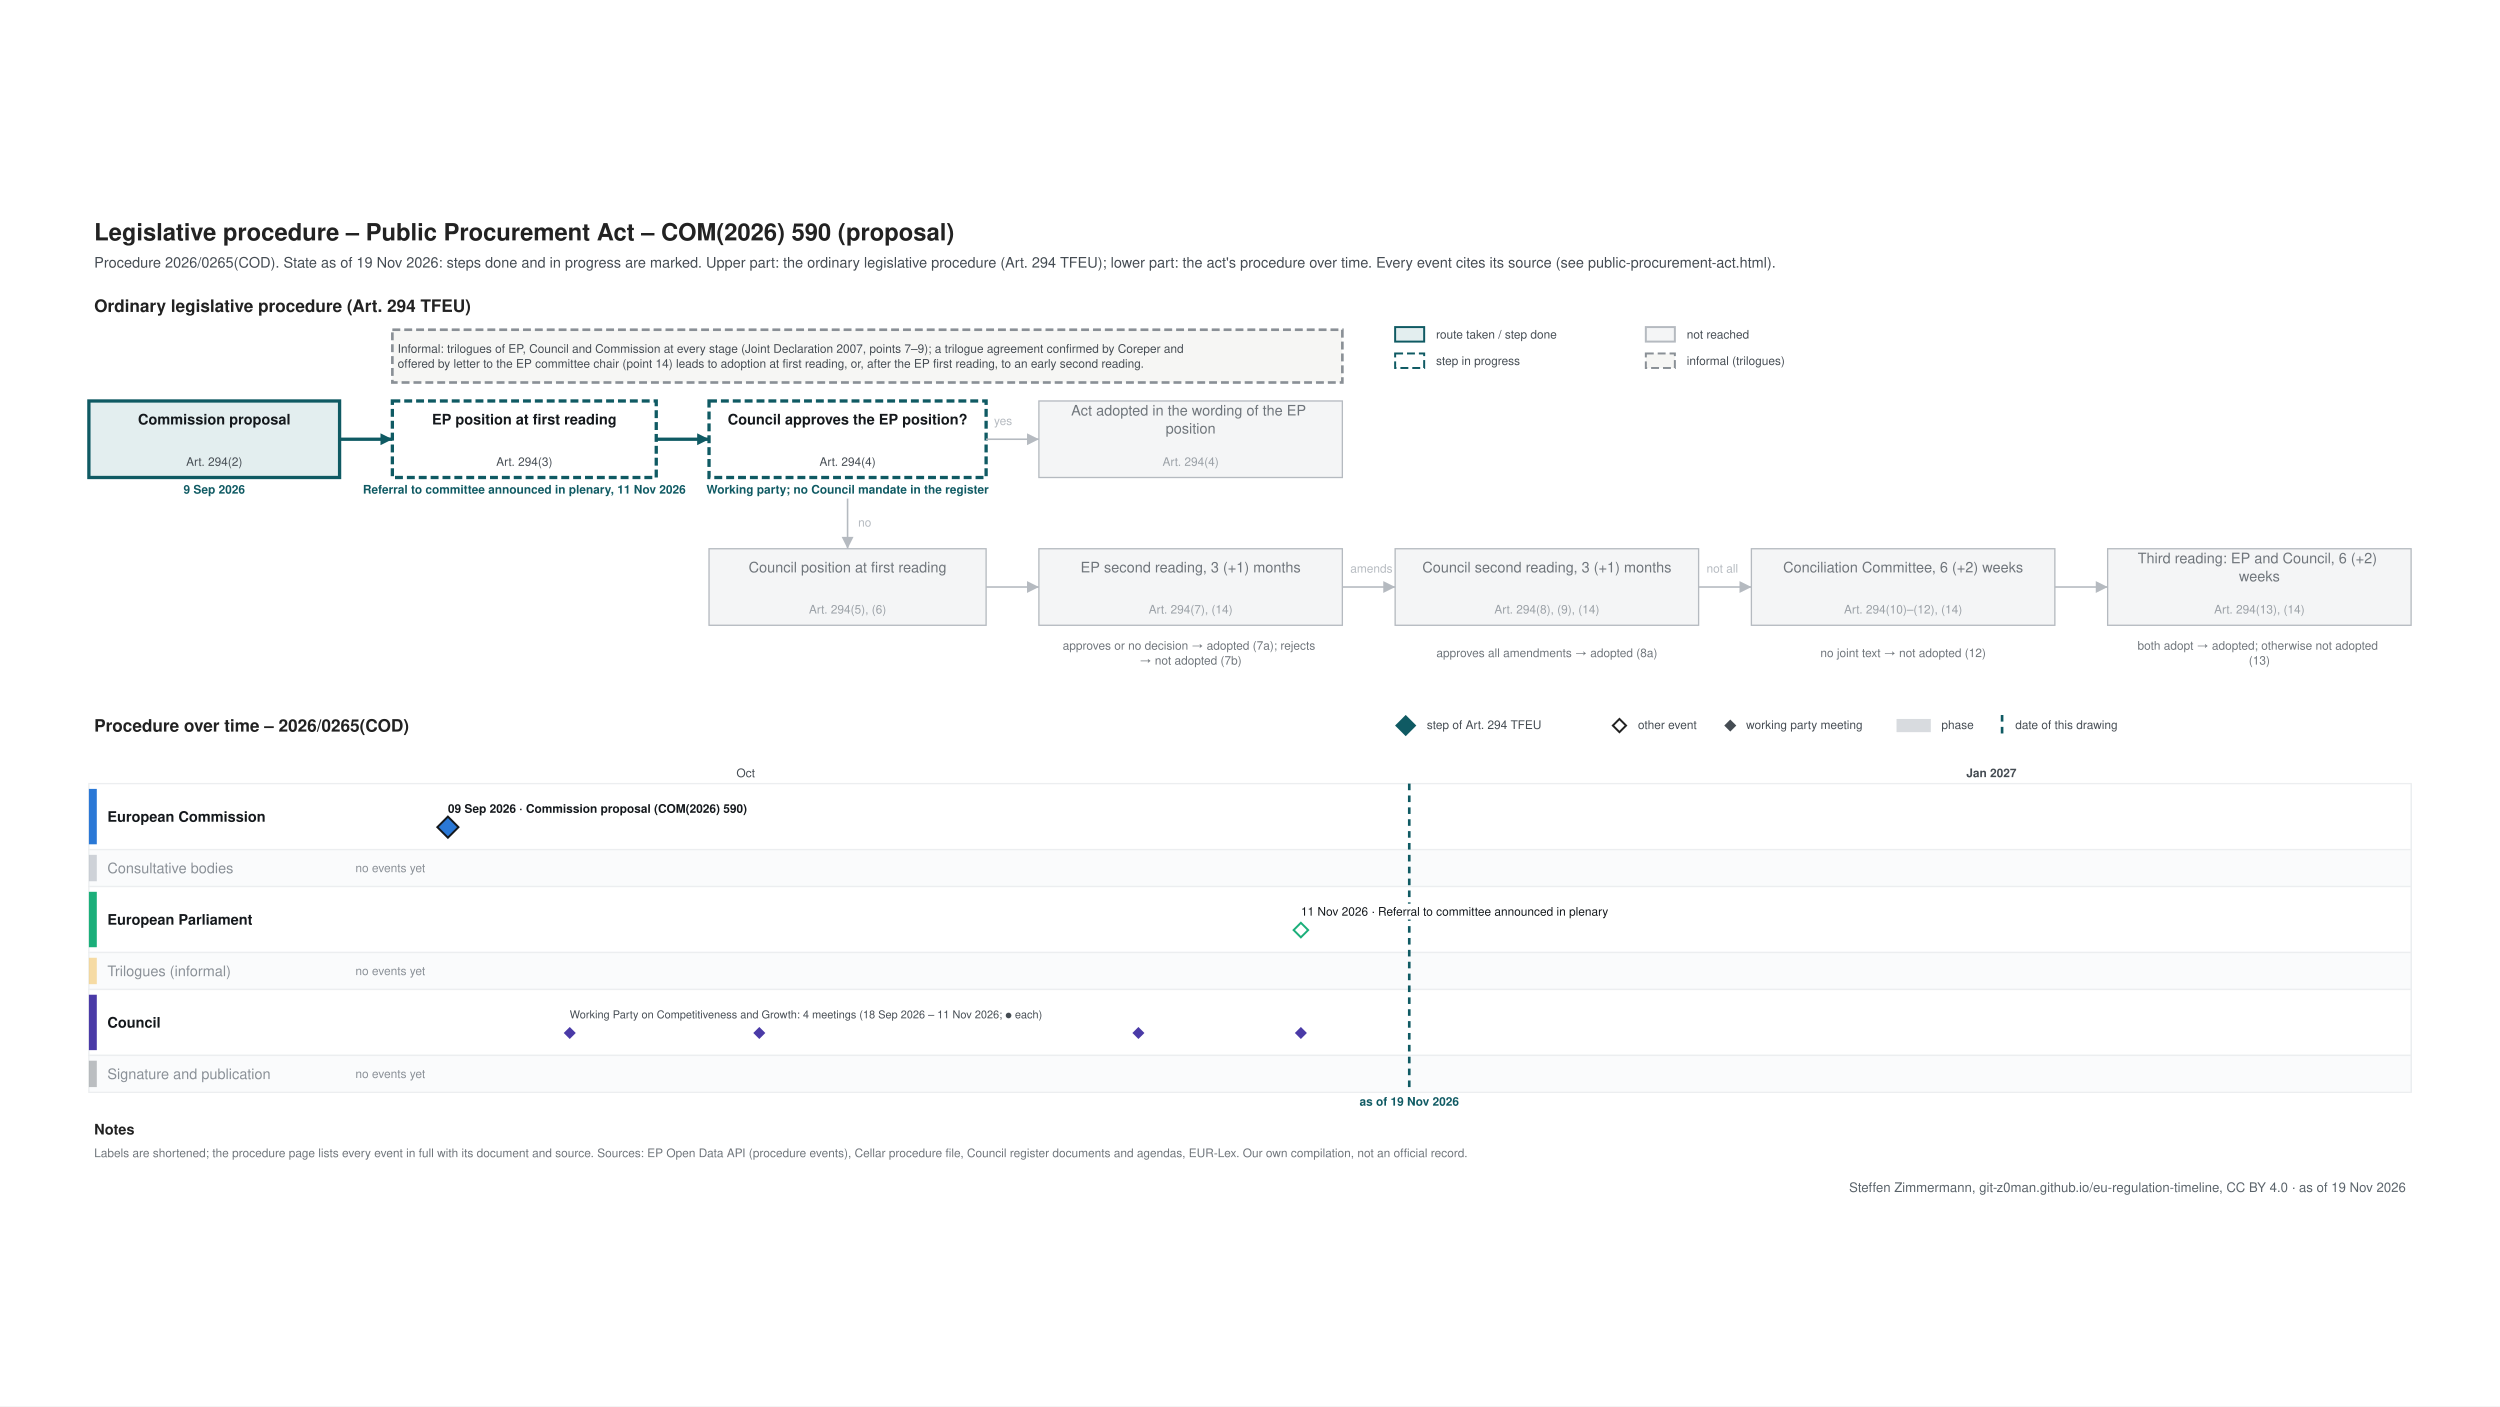
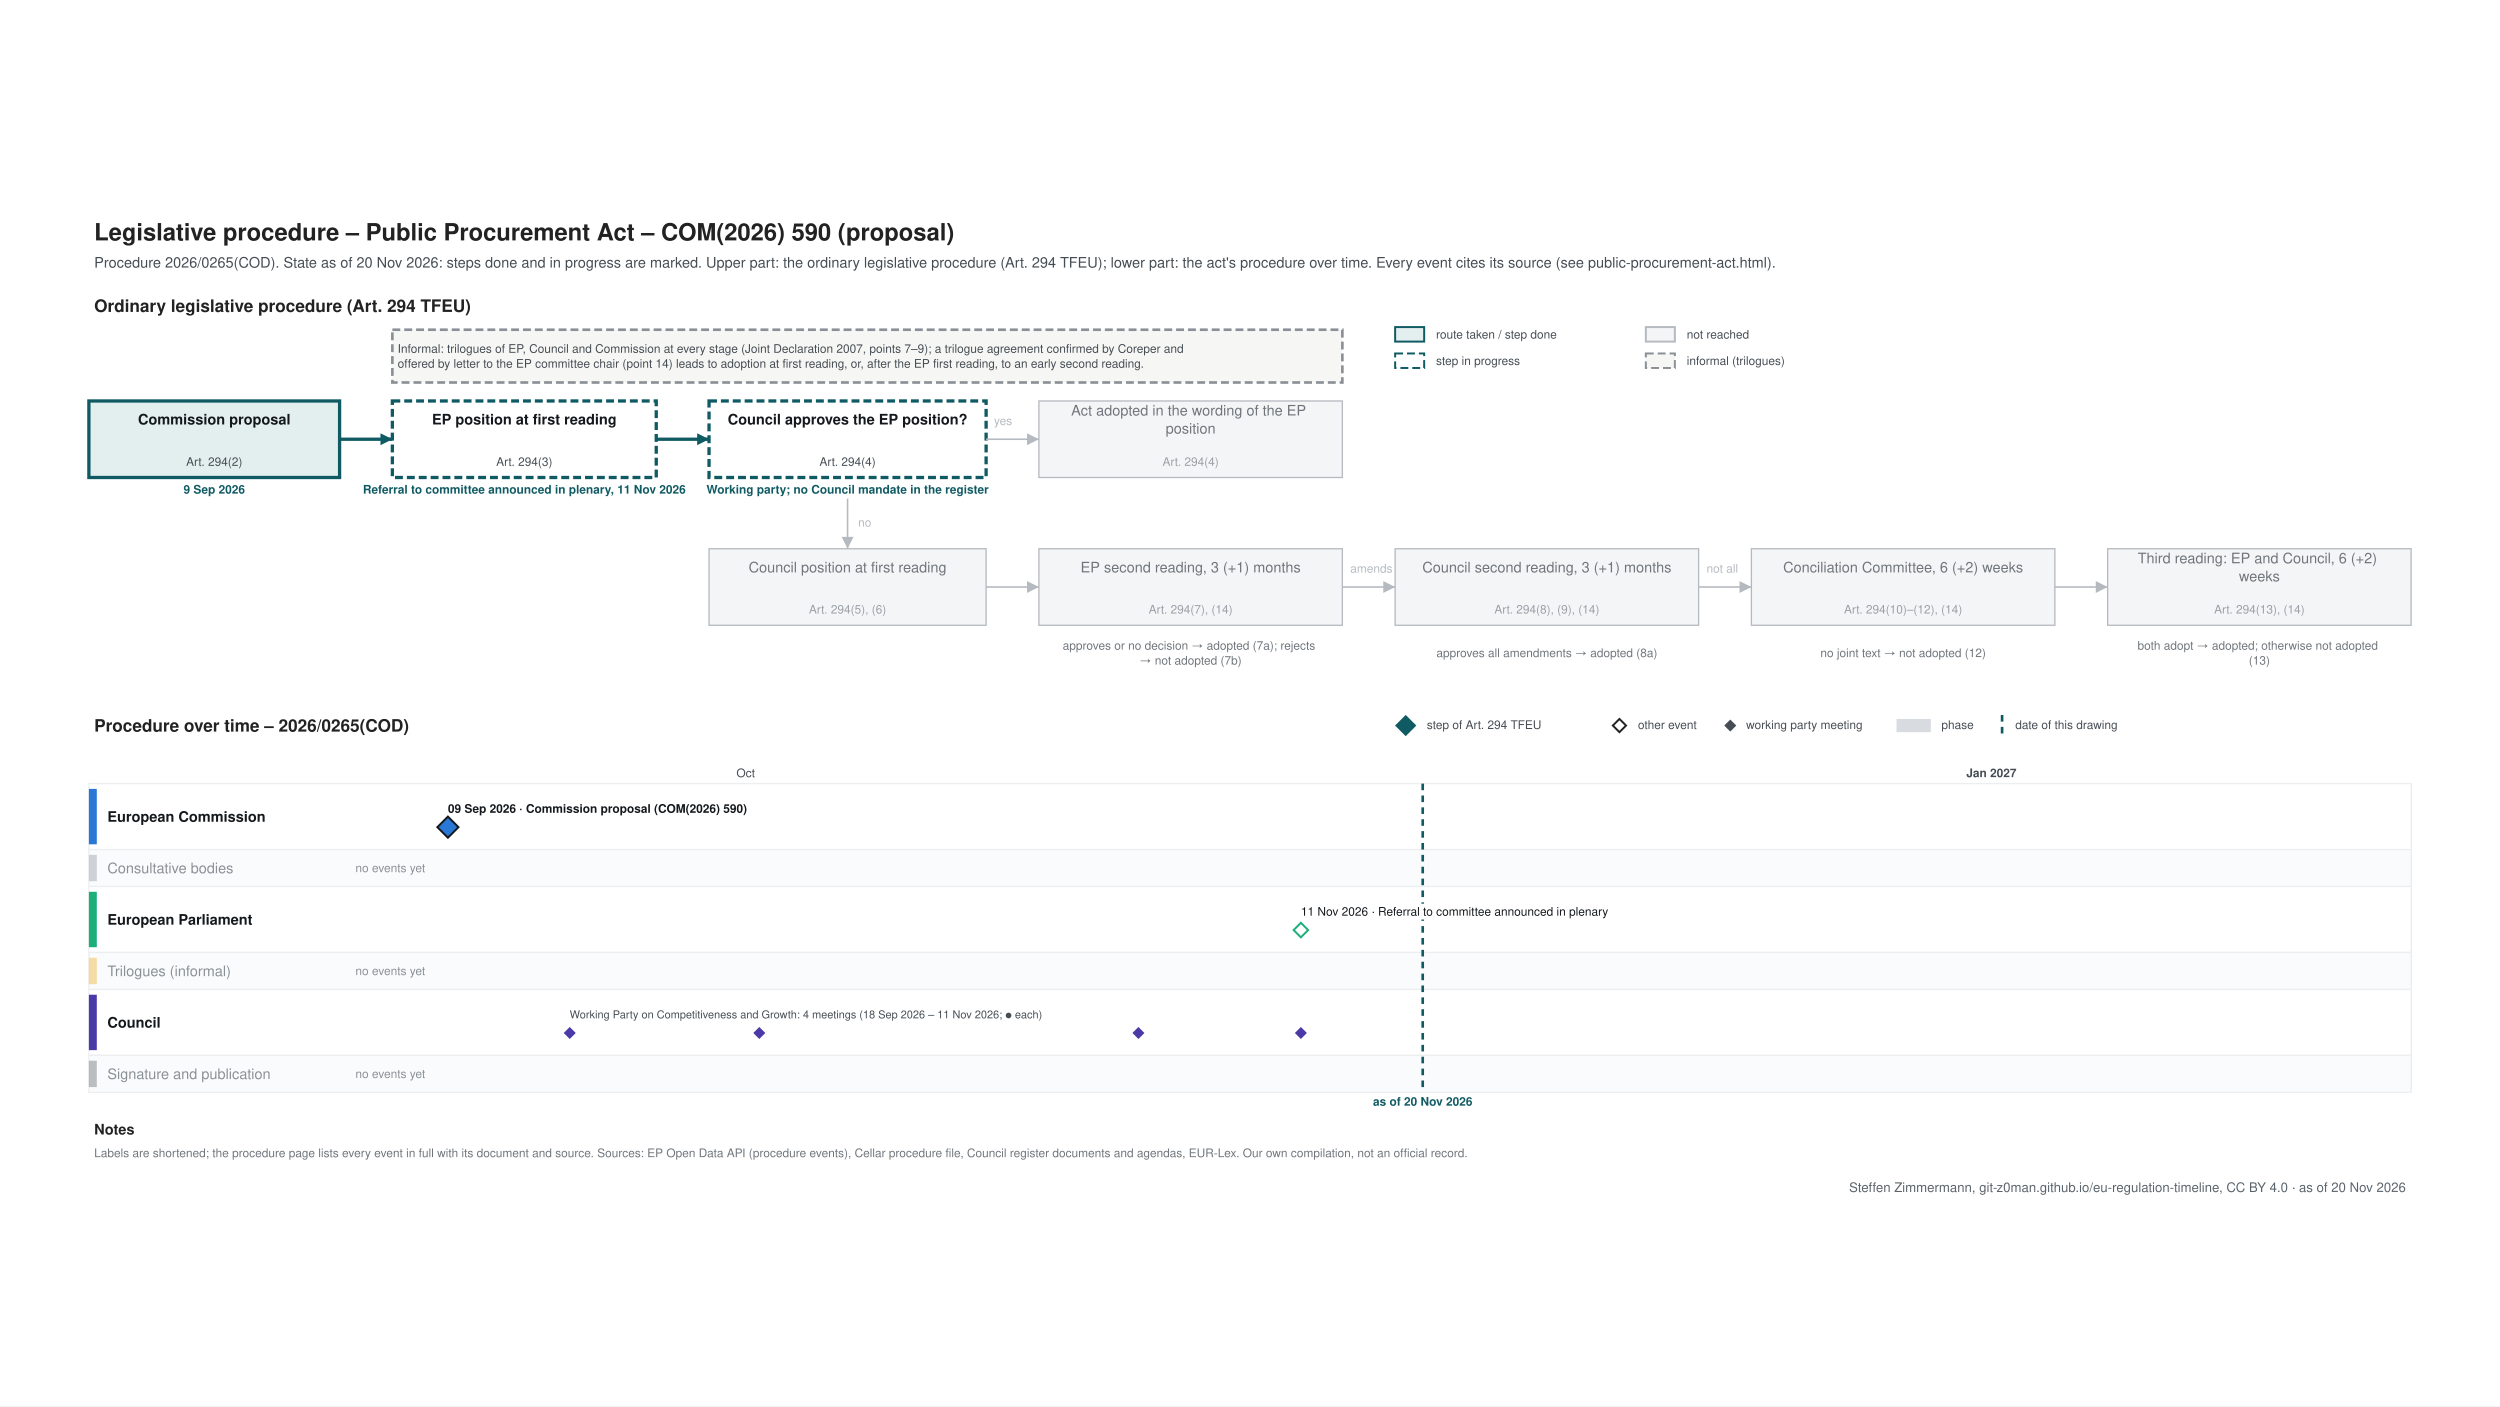
<svg xmlns="http://www.w3.org/2000/svg" xmlns:xlink="http://www.w3.org/1999/xlink" width="1920" height="1080" viewBox="0 0 1920 1080">
  <rect width="1920" height="1080" fill="#ffffff" />
  <svg font-family="&quot;Source Sans 3&quot;, Helvetica, Arial, sans-serif" x="48" y="48" width="1824" height="984" viewBox="0 0 1800 758" preserveAspectRatio="xMidYMid meet">
    <rect width="1800" height="758" fill="#ffffff" />
-     <g class="procedure" data-route="" data-state="ongoing" data-as_of="2026-11-19">
+     <g class="procedure" data-route="" data-state="ongoing" data-as_of="2026-11-20">
      <text font-size="18" fill="#222222" text-anchor="start" font-weight="bold">
        <tspan x="24.0" y="28.3">Legislative procedure – Public Procurement Act – COM(2026) 590 (proposal)</tspan>
      </text>
      <text font-size="11" fill="#454c53" text-anchor="start">
-         <tspan x="24.0" y="48.9">Procedure 2026/0265(COD). State as of 19 Nov 2026: steps done and in progress are marked. Upper part: the ordinary legislative procedure (Art. 294 TFEU); lower part: the act's procedure over time. Every event cites its source (see public-procurement-act.html).</tspan>
+         <tspan x="24.0" y="48.9">Procedure 2026/0265(COD). State as of 20 Nov 2026: steps done and in progress are marked. Upper part: the ordinary legislative procedure (Art. 294 TFEU); lower part: the act's procedure over time. Every event cites its source (see public-procurement-act.html).</tspan>
      </text>
      <text font-size="13" fill="#222222" text-anchor="start" font-weight="bold">
        <tspan x="24.0" y="82.5">Ordinary legislative procedure (Art. 294 TFEU)</tspan>
      </text>
      <rect x="1010.0" y="94.0" width="22.0" height="11.0" fill="#e3eeef" stroke="#0f5a63" stroke-width="1.5" />
      <text font-size="9" fill="#454c53" text-anchor="start">
        <tspan x="1041.0" y="102.7">route taken / step done</tspan>
      </text>
      <rect x="1010.0" y="114.0" width="22.0" height="11.0" fill="#ffffff" stroke="#0f5a63" stroke-dasharray="6 3" stroke-width="1.5" />
      <text font-size="9" fill="#454c53" text-anchor="start">
        <tspan x="1041.0" y="122.7">step in progress</tspan>
      </text>
      <rect x="1200.0" y="94.0" width="22.0" height="11.0" fill="#f4f5f6" stroke="#b5bac0" stroke-width="1.5" />
      <text font-size="9" fill="#454c53" text-anchor="start">
        <tspan x="1231.0" y="102.7">not reached</tspan>
      </text>
      <rect x="1200.0" y="114.0" width="22.0" height="11.0" fill="#f6f6f4" stroke="#8a9096" stroke-dasharray="6 3" stroke-width="1.5" />
      <text font-size="9" fill="#454c53" text-anchor="start">
        <tspan x="1231.0" y="122.7">informal (trilogues)</tspan>
      </text>
      <rect x="20.0" y="150.0" width="190.0" height="58.0" fill="#e3eeef" stroke="#0f5a63" stroke-width="2.5" />
      <text font-size="11" fill="#14181c" text-anchor="middle" font-weight="bold">
        <tspan x="115.0" y="167.8">Commission proposal</tspan>
      </text>
      <text font-size="9" fill="#454c53" text-anchor="middle">
        <tspan x="115.0" y="199.2">Art. 294(2)</tspan>
      </text>
      <text font-size="9" fill="#0f5a63" text-anchor="middle" font-weight="bold">
        <tspan x="115.0" y="220.2">9 Sep 2026</tspan>
      </text>
      <rect x="250.0" y="150.0" width="200.0" height="58.0" fill="#ffffff" stroke="#0f5a63" stroke-dasharray="6 3" stroke-width="2.5" />
      <text font-size="11" fill="#14181c" text-anchor="middle" font-weight="bold">
        <tspan x="350.0" y="167.8">EP position at first reading</tspan>
      </text>
      <text font-size="9" fill="#454c53" text-anchor="middle">
        <tspan x="350.0" y="199.2">Art. 294(3)</tspan>
      </text>
      <text font-size="9" fill="#0f5a63" text-anchor="middle" font-weight="bold">
        <tspan x="350.0" y="220.2">Referral to committee announced in plenary, 11 Nov 2026</tspan>
      </text>
      <rect x="490.0" y="150.0" width="210.0" height="58.0" fill="#ffffff" stroke="#0f5a63" stroke-dasharray="6 3" stroke-width="2.5" />
      <text font-size="11" fill="#14181c" text-anchor="middle" font-weight="bold">
        <tspan x="595.0" y="167.8">Council approves the EP position?</tspan>
      </text>
      <text font-size="9" fill="#454c53" text-anchor="middle">
        <tspan x="595.0" y="199.2">Art. 294(4)</tspan>
      </text>
      <text font-size="9" fill="#0f5a63" text-anchor="middle" font-weight="bold">
        <tspan x="595.0" y="220.2">Working party; no Council mandate in the register</tspan>
      </text>
      <rect x="740.0" y="150.0" width="230.0" height="58.0" fill="#f4f5f6" stroke="#b5bac0" stroke-width="1" />
      <text font-size="11" fill="#6f757b" text-anchor="middle">
        <tspan x="855.0" y="161.0">Act adopted in the wording of the EP</tspan>
        <tspan x="855.0" y="174.7">position</tspan>
      </text>
      <text font-size="9" fill="#9aa0a6" text-anchor="middle">
        <tspan x="855.0" y="199.2">Art. 294(4)</tspan>
      </text>
      <rect x="490.0" y="262.0" width="210.0" height="58.0" fill="#f4f5f6" stroke="#b5bac0" stroke-width="1" />
      <text font-size="11" fill="#6f757b" text-anchor="middle">
        <tspan x="595.0" y="279.9">Council position at first reading</tspan>
      </text>
      <text font-size="9" fill="#9aa0a6" text-anchor="middle">
        <tspan x="595.0" y="311.1">Art. 294(5), (6)</tspan>
      </text>
      <rect x="740.0" y="262.0" width="230.0" height="58.0" fill="#f4f5f6" stroke="#b5bac0" stroke-width="1" />
      <text font-size="11" fill="#6f757b" text-anchor="middle">
        <tspan x="855.0" y="279.9">EP second reading, 3 (+1) months</tspan>
      </text>
      <text font-size="9" fill="#9aa0a6" text-anchor="middle">
        <tspan x="855.0" y="311.1">Art. 294(7), (14)</tspan>
      </text>
      <rect x="1010.0" y="262.0" width="230.0" height="58.0" fill="#f4f5f6" stroke="#b5bac0" stroke-width="1" />
      <text font-size="11" fill="#6f757b" text-anchor="middle">
        <tspan x="1125.0" y="279.9">Council second reading, 3 (+1) months</tspan>
      </text>
      <text font-size="9" fill="#9aa0a6" text-anchor="middle">
        <tspan x="1125.0" y="311.1">Art. 294(8), (9), (14)</tspan>
      </text>
      <rect x="1280.0" y="262.0" width="230.0" height="58.0" fill="#f4f5f6" stroke="#b5bac0" stroke-width="1" />
      <text font-size="11" fill="#6f757b" text-anchor="middle">
        <tspan x="1395.0" y="279.9">Conciliation Committee, 6 (+2) weeks</tspan>
      </text>
      <text font-size="9" fill="#9aa0a6" text-anchor="middle">
        <tspan x="1395.0" y="311.1">Art. 294(10)–(12), (14)</tspan>
      </text>
      <rect x="1550.0" y="262.0" width="230.0" height="58.0" fill="#f4f5f6" stroke="#b5bac0" stroke-width="1" />
      <text font-size="11" fill="#6f757b" text-anchor="middle">
        <tspan x="1665.0" y="273.0">Third reading: EP and Council, 6 (+2)</tspan>
        <tspan x="1665.0" y="286.7">weeks</tspan>
      </text>
      <text font-size="9" fill="#9aa0a6" text-anchor="middle">
        <tspan x="1665.0" y="311.1">Art. 294(13), (14)</tspan>
      </text>
      <text font-size="9" fill="#6f757b" text-anchor="middle">
        <tspan x="855.0" y="338.5">approves or no decision → adopted (7a); rejects</tspan>
        <tspan x="855.0" y="349.8">→ not adopted (7b)</tspan>
      </text>
      <text font-size="9" fill="#6f757b" text-anchor="middle">
        <tspan x="1125.0" y="344.1">approves all amendments → adopted (8a)</tspan>
      </text>
      <text font-size="9" fill="#6f757b" text-anchor="middle">
        <tspan x="1395.0" y="344.1">no joint text → not adopted (12)</tspan>
      </text>
      <text font-size="9" fill="#6f757b" text-anchor="middle">
        <tspan x="1665.0" y="338.5">both adopt → adopted; otherwise not adopted</tspan>
        <tspan x="1665.0" y="349.8">(13)</tspan>
      </text>
      <polyline points="210.0,179.0 250.0,179.0" fill="none" stroke="#0f5a63" stroke-width="2.5" />
      <polygon points="250.0,179.0 241.0,183.5 241.0,174.5" fill="#0f5a63" />
      <polyline points="450.0,179.0 490.0,179.0" fill="none" stroke="#0f5a63" stroke-width="2.5" />
      <polygon points="490.0,179.0 481.0,183.5 481.0,174.5" fill="#0f5a63" />
      <polyline points="700.0,179.0 740.0,179.0" fill="none" stroke="#b5bac0" stroke-width="1.2" />
      <polygon points="740.0,179.0 731.0,183.5 731.0,174.5" fill="#b5bac0" />
      <text font-size="9" fill="#b5bac0" text-anchor="start">
        <tspan x="706.0" y="168.2">yes</tspan>
      </text>
      <polyline points="595.0,224.0 595.0,262.0" fill="none" stroke="#b5bac0" stroke-width="1.2" />
      <polygon points="595.0,262.0 590.5,253.0 599.5,253.0" fill="#b5bac0" />
      <text font-size="9" fill="#b5bac0" text-anchor="start">
        <tspan x="603.0" y="245.2">no</tspan>
      </text>
      <polyline points="700.0,291.0 740.0,291.0" fill="none" stroke="#b5bac0" stroke-width="1.2" />
      <polygon points="740.0,291.0 731.0,295.5 731.0,286.5" fill="#b5bac0" />
      <polyline points="970.0,291.0 1010.0,291.0" fill="none" stroke="#b5bac0" stroke-width="1.2" />
      <polygon points="1010.0,291.0 1001.0,295.5 1001.0,286.5" fill="#b5bac0" />
      <polyline points="1240.0,291.0 1280.0,291.0" fill="none" stroke="#b5bac0" stroke-width="1.2" />
      <polygon points="1280.0,291.0 1271.0,295.5 1271.0,286.5" fill="#b5bac0" />
      <polyline points="1510.0,291.0 1550.0,291.0" fill="none" stroke="#b5bac0" stroke-width="1.2" />
      <polygon points="1550.0,291.0 1541.0,295.5 1541.0,286.5" fill="#b5bac0" />
      <text font-size="9" fill="#b5bac0" text-anchor="start">
        <tspan x="976.0" y="280.1">amends</tspan>
      </text>
      <text font-size="9" fill="#b5bac0" text-anchor="start">
        <tspan x="1246.0" y="280.1">not all</tspan>
      </text>
      <rect x="250.0" y="96.0" width="720.0" height="40.0" fill="#f6f6f4" stroke="#8a9096" stroke-dasharray="6 3" stroke-width="2" />
      <text font-size="9" fill="#454c53" text-anchor="start">
        <tspan x="254.0" y="113.5">Informal: trilogues of EP, Council and Commission at every stage (Joint Declaration 2007, points 7–9); a trilogue agreement confirmed by Coreper and</tspan>
        <tspan x="254.0" y="124.8">offered by letter to the EP committee chair (point 14) leads to adoption at first reading, or, after the EP first reading, to an early second reading.</tspan>
      </text>
      <text font-size="13" fill="#222222" text-anchor="start" font-weight="bold">
        <tspan x="24.0" y="400.6">Procedure over time – 2026/0265(COD)</tspan>
      </text>
      <polygon points="1018,389 1025,396 1018,403 1011,396" fill="#0f5a63" stroke="#0f5a63" stroke-width="1.5" />
      <text font-size="9" fill="#454c53" text-anchor="start">
        <tspan x="1034.0" y="398.6">step of Art. 294 TFEU</tspan>
      </text>
      <polygon points="1180,391 1185,396 1180,401 1175,396" fill="#ffffff" stroke="#222222" stroke-width="1.5" />
      <text font-size="9" fill="#454c53" text-anchor="start">
        <tspan x="1194.0" y="398.6">other event</tspan>
      </text>
      <polygon points="1264,392.5 1267.5,396 1264,399.5 1260.5,396" fill="#454c53" stroke="#454c53" stroke-width="1.5" />
      <text font-size="9" fill="#454c53" text-anchor="start">
        <tspan x="1276.0" y="398.6">working party meeting</tspan>
      </text>
      <rect x="1390.0" y="391.0" width="26.0" height="10.0" fill="#7b8794" stroke="none" opacity="0.3" />
      <text font-size="9" fill="#454c53" text-anchor="start">
        <tspan x="1424.0" y="398.6">phase</tspan>
      </text>
      <line x1="1470.0" y1="388.0" x2="1470.0" y2="403.0" stroke="#0f5a63" stroke-width="2" stroke-dasharray="5 4" />
      <text font-size="9" fill="#454c53" text-anchor="start">
        <tspan x="1480.0" y="398.6">date of this drawing</tspan>
      </text>
      <line x1="210.0" y1="440.0" x2="210.0" y2="674.0" stroke="#e3e6e9" stroke-width="1" />
      <line x1="517.8" y1="440.0" x2="517.8" y2="674.0" stroke="#e3e6e9" stroke-width="1" />
      <text font-size="9" fill="#454c53" text-anchor="middle">
        <tspan x="517.8" y="435.1">Oct</tspan>
      </text>
      <line x1="835.9" y1="440.0" x2="835.9" y2="674.0" stroke="#e3e6e9" stroke-width="1" />
      <line x1="1143.8" y1="440.0" x2="1143.8" y2="674.0" stroke="#e3e6e9" stroke-width="1" />
      <line x1="1461.9" y1="440.0" x2="1461.9" y2="674.0" stroke="#b5bac0" stroke-width="1" />
      <text font-size="9" fill="#454c53" text-anchor="middle" font-weight="bold">
        <tspan x="1461.9" y="435.1">Jan 2027</tspan>
      </text>
      <line x1="1780.0" y1="440.0" x2="1780.0" y2="674.0" stroke="#e3e6e9" stroke-width="1" />
      <rect x="20.0" y="440.0" width="1760.0" height="50.0" fill="#ffffff" stroke="#eceef0" />
      <rect x="20.0" y="444.0" width="6.0" height="42.0" fill="#2a78d6" stroke="none" />
      <text font-size="11" fill="#14181c" text-anchor="start" font-weight="bold">
        <tspan x="34.0" y="468.9">European Commission</tspan>
      </text>
      <rect x="20.0" y="490.0" width="1760.0" height="28.0" fill="#fafbfc" stroke="#eceef0" />
      <rect x="20.0" y="494.0" width="6.0" height="20.0" fill="#7b8794" stroke="none" opacity="0.35" />
      <text font-size="11" fill="#8a9097" text-anchor="start">
        <tspan x="34.0" y="507.9">Consultative bodies</tspan>
      </text>
      <text font-size="9" fill="#8a9097" text-anchor="start">
        <tspan x="222.0" y="507.1">no events yet</tspan>
      </text>
      <rect x="20.0" y="518.0" width="1760.0" height="50.0" fill="#ffffff" stroke="#eceef0" />
      <rect x="20.0" y="522.0" width="6.0" height="42.0" fill="#1baf7a" stroke="none" />
      <text font-size="11" fill="#14181c" text-anchor="start" font-weight="bold">
        <tspan x="34.0" y="546.9">European Parliament</tspan>
      </text>
      <rect x="20.0" y="568.0" width="1760.0" height="28.0" fill="#fafbfc" stroke="#eceef0" />
      <rect x="20.0" y="572.0" width="6.0" height="20.0" fill="#eda100" stroke="none" opacity="0.35" />
      <text font-size="11" fill="#8a9097" text-anchor="start">
        <tspan x="34.0" y="585.9">Trilogues (informal)</tspan>
      </text>
      <text font-size="9" fill="#8a9097" text-anchor="start">
        <tspan x="222.0" y="585.1">no events yet</tspan>
      </text>
      <rect x="20.0" y="596.0" width="1760.0" height="50.0" fill="#ffffff" stroke="#eceef0" />
      <rect x="20.0" y="600.0" width="6.0" height="42.0" fill="#4a3aa7" stroke="none" />
      <text font-size="11" fill="#14181c" text-anchor="start" font-weight="bold">
        <tspan x="34.0" y="624.9">Council</tspan>
      </text>
      <rect x="20.0" y="646.0" width="1760.0" height="28.0" fill="#fafbfc" stroke="#eceef0" />
      <rect x="20.0" y="650.0" width="6.0" height="20.0" fill="#454c53" stroke="none" opacity="0.35" />
      <text font-size="11" fill="#8a9097" text-anchor="start">
        <tspan x="34.0" y="663.9">Signature and publication</tspan>
      </text>
      <text font-size="9" fill="#8a9097" text-anchor="start">
        <tspan x="222.0" y="663.1">no events yet</tspan>
      </text>
-       <line x1="1020.7" y1="440.0" x2="1020.7" y2="674.0" stroke="#0f5a63" stroke-width="2" stroke-dasharray="5 4" />
-       <text font-size="9" fill="#0f5a63" text-anchor="middle" font-weight="bold">
-         <tspan x="1020.7" y="684.1">as of 19 Nov 2026</tspan>
+       <line x1="1030.9" y1="440.0" x2="1030.9" y2="674.0" stroke="#0f5a63" stroke-width="2" stroke-dasharray="5 4" />
+       <text font-size="9" fill="#0f5a63" text-anchor="middle" font-weight="bold">
+         <tspan x="1030.9" y="684.1">as of 20 Nov 2026</tspan>
      </text>
      <rect x="288.1" y="453.0" width="253.0" height="12.0" fill="#ffffff" />
      <a xlink:href="https://eur-lex.europa.eu/legal-content/EN/TXT/?uri=CELEX:52026PC0590" target="_blank">
        <text font-size="9" fill="#14181c" text-anchor="start" font-weight="bold">
          <tspan x="292.1" y="462.1">09 Sep 2026 · Commission proposal (COM(2026) 590)</tspan>
        </text>
      </a>
      <a xlink:href="https://eur-lex.europa.eu/legal-content/EN/TXT/?uri=CELEX:52026PC0590" target="_blank">
        <polygon points="292.092,465 300.092,473 292.092,481 284.092,473" fill="#2a78d6" stroke="#14181c" stroke-width="1.5" />
      </a>
      <rect x="934.6" y="531.0" width="271.2" height="12.0" fill="#ffffff" />
      <text font-size="9" fill="#14181c" text-anchor="start">
        <tspan x="938.6" y="540.1">11 Nov 2026 · Referral to committee announced in plenary</tspan>
      </text>
      <g>
        <polygon points="938.562,545.5 944.062,551 938.562,556.5 933.062,551" fill="#ffffff" stroke="#1baf7a" stroke-width="1.5" />
      </g>
      <text font-size="8.3" fill="#454c53" text-anchor="start">
        <tspan x="384.4" y="617.9">Working Party on Competitiveness and Growth: 4 meetings (18 Sep 2026 – 11 Nov 2026; ● each)</tspan>
      </text>
      <a xlink:href="https://data.consilium.europa.eu/doc/document/CM-4104-2026-INIT/en/pdf" target="_blank">
        <polygon points="384.444,625.5 387.944,629 384.444,632.5 380.944,629" fill="#4a3aa7" stroke="#4a3aa7" stroke-width="1.5" />
      </a>
      <a xlink:href="https://data.consilium.europa.eu/doc/document/CM-4305-2026-INIT/en/pdf" target="_blank">
        <polygon points="528.105,625.5 531.605,629 528.105,632.5 524.605,629" fill="#4a3aa7" stroke="#4a3aa7" stroke-width="1.5" />
      </a>
      <a xlink:href="https://data.consilium.europa.eu/doc/document/CM-4602-2026-INIT/en/pdf" target="_blank">
        <polygon points="815.425,625.5 818.925,629 815.425,632.5 811.925,629" fill="#4a3aa7" stroke="#4a3aa7" stroke-width="1.5" />
      </a>
      <a xlink:href="https://data.consilium.europa.eu/doc/document/CM-4835-2026-REV-2/en/pdf" target="_blank">
        <polygon points="938.562,625.5 942.062,629 938.562,632.5 935.062,629" fill="#4a3aa7" stroke="#4a3aa7" stroke-width="1.5" />
      </a>
      <text font-size="11" fill="#222222" text-anchor="start" font-weight="bold">
        <tspan x="24.0" y="705.9">Notes</tspan>
      </text>
      <text font-size="9" fill="#6f757b" text-anchor="start">
        <tspan x="24.0" y="723.1">Labels are shortened; the procedure page lists every event in full with its document and source. Sources: EP Open Data API (procedure events), Cellar procedure file, Council register documents and agendas, EUR-Lex. Our own compilation, not an official record.</tspan>
      </text>
    </g>
    <text font-size="10" fill="#5b646b" text-anchor="end">
-       <tspan x="1776.0" y="749.5">Steffen Zimmermann, git-z0man.github.io/eu-regulation-timeline, CC BY 4.0 · as of 19 Nov 2026</tspan>
+       <tspan x="1776.0" y="749.5">Steffen Zimmermann, git-z0man.github.io/eu-regulation-timeline, CC BY 4.0 · as of 20 Nov 2026</tspan>
    </text>
  </svg>
</svg>
